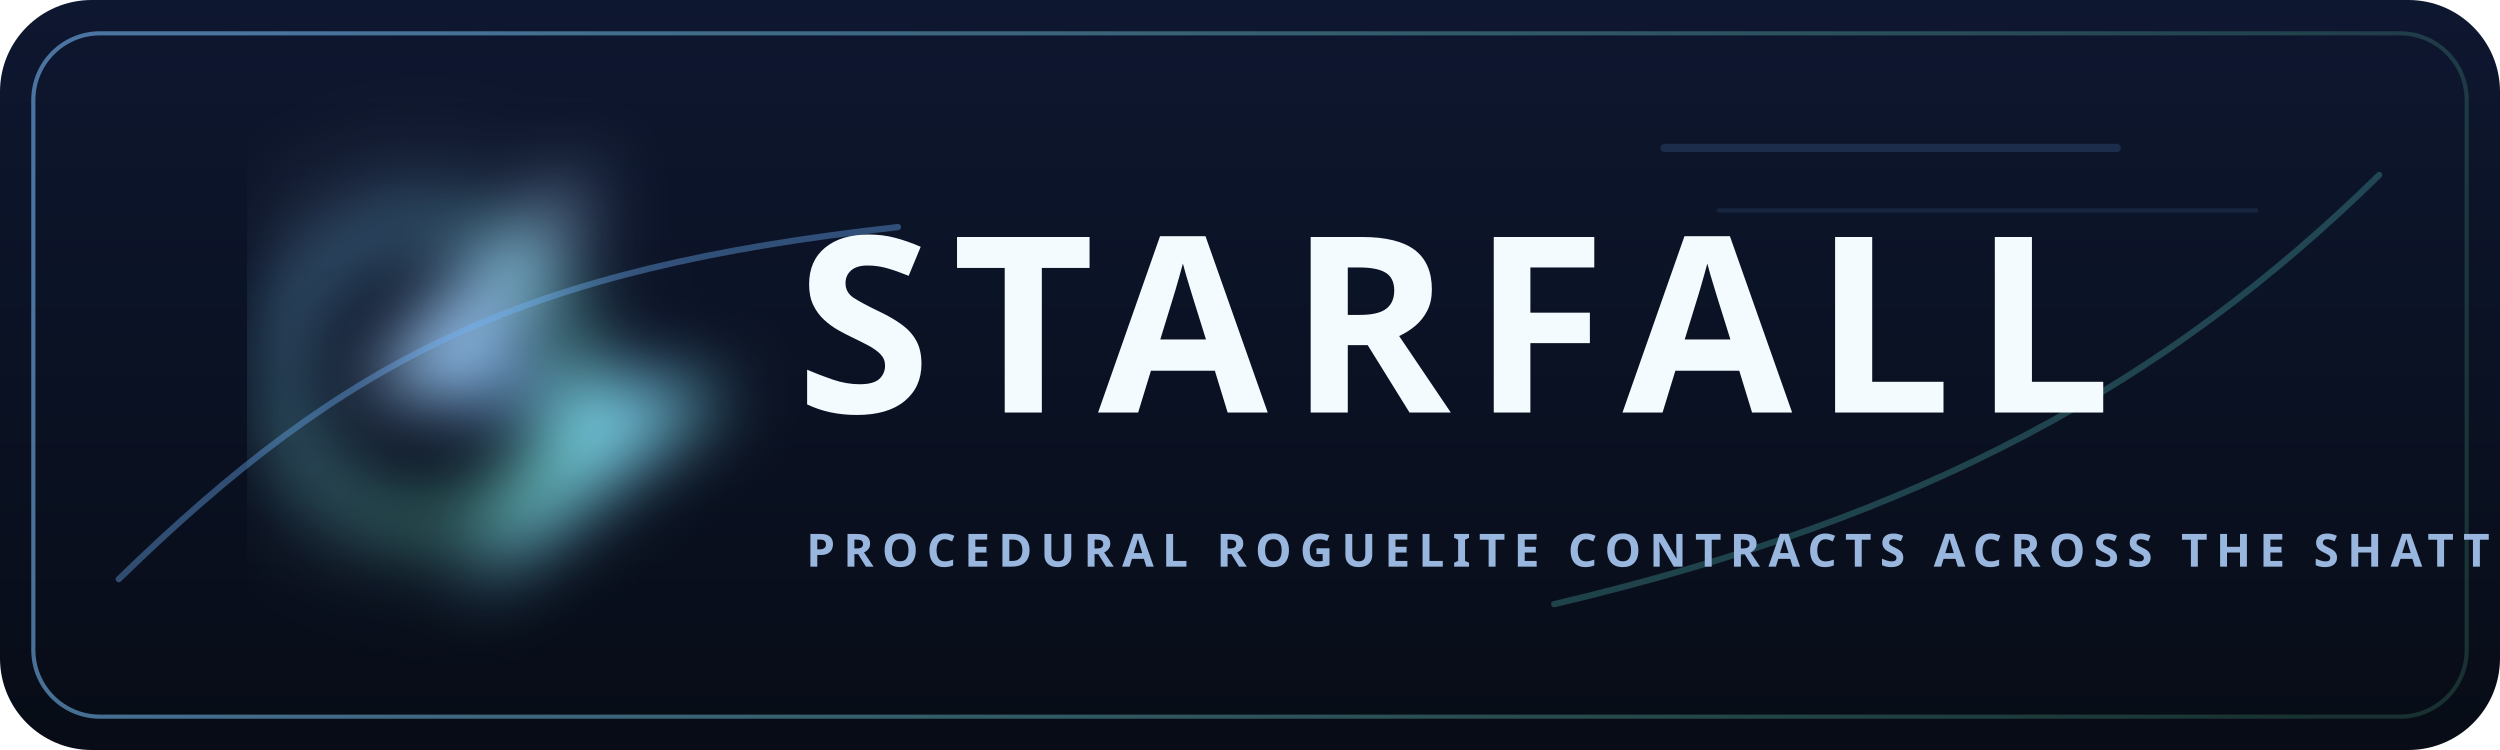
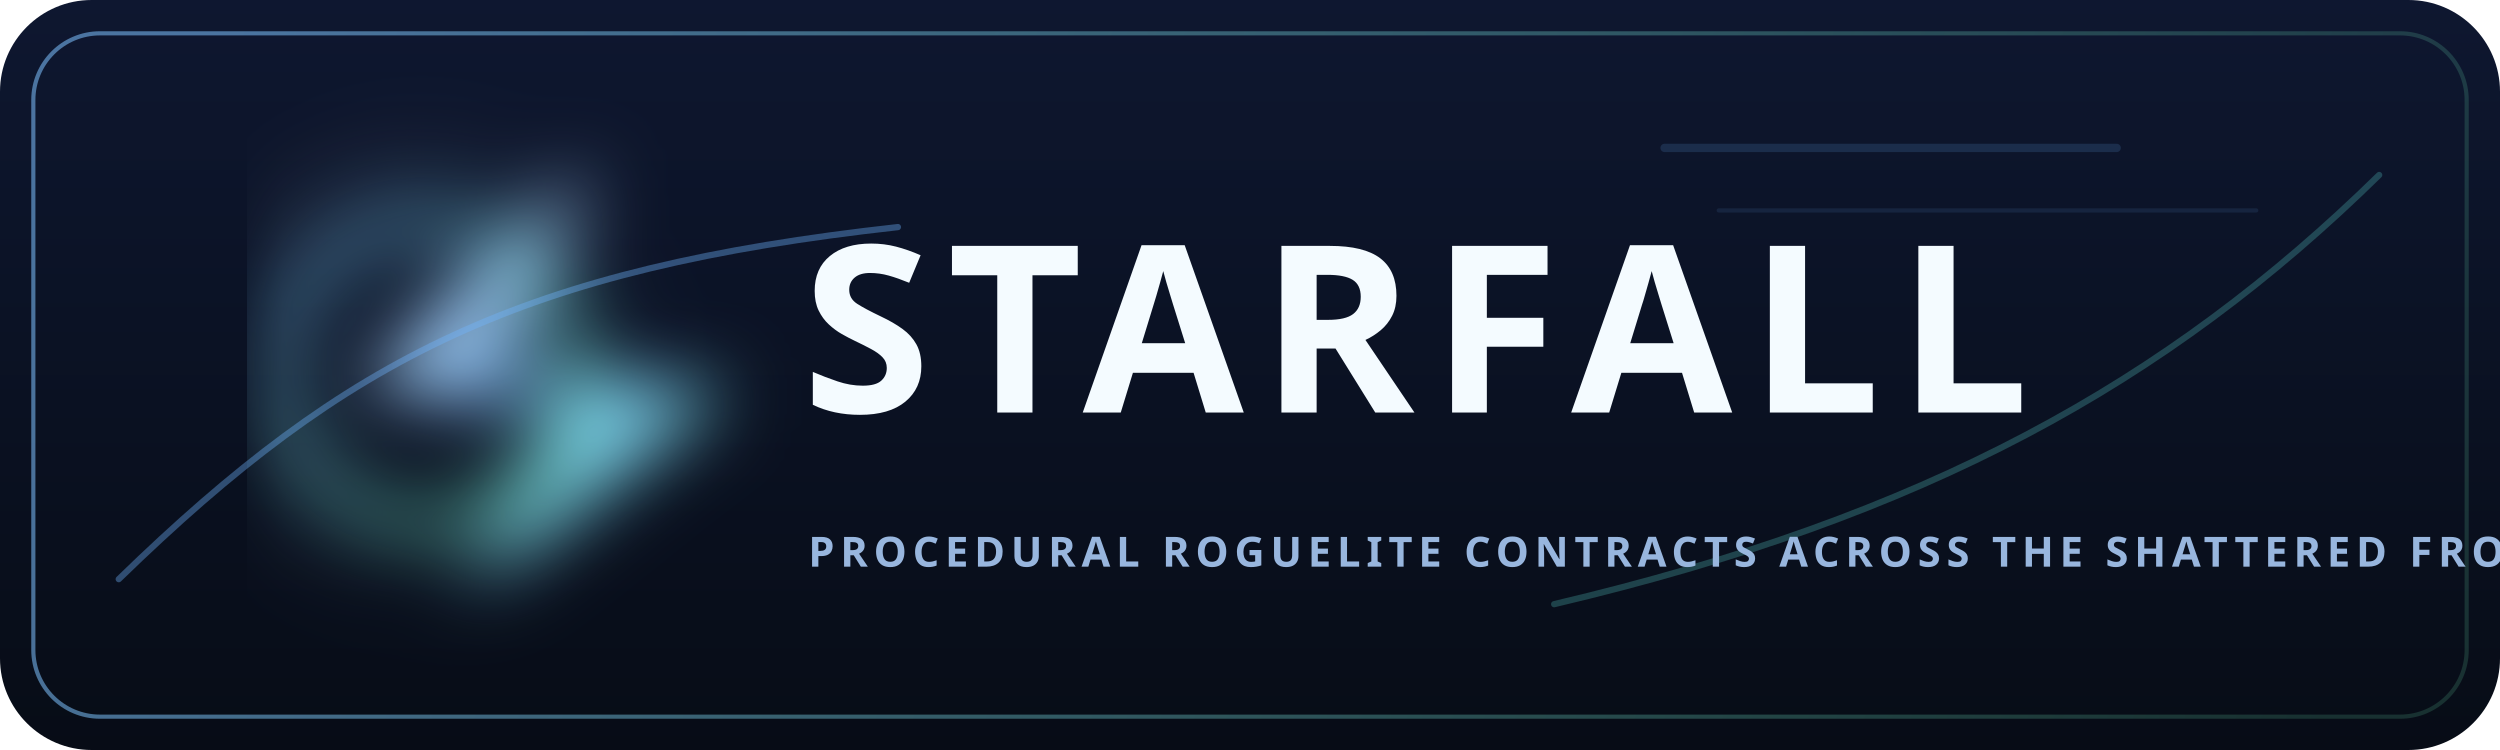
<svg xmlns="http://www.w3.org/2000/svg" width="1200" height="360" viewBox="0 0 1200 360" fill="none">
  <rect width="1200" height="360" rx="44" fill="url(#bg)" />
  <rect x="16" y="16" width="1168" height="328" rx="32" stroke="url(#frame)" stroke-width="2" />
  <g filter="url(#glow)">
    <path d="M171 186L286 78L237 179L351 187L222 286L271 197L171 186Z" fill="url(#shard)" />
    <circle cx="204" cy="179" r="72" stroke="url(#ring)" stroke-width="10" />
    <circle cx="204" cy="179" r="104" stroke="url(#ringFaint)" stroke-width="2" />
  </g>
  <g opacity="0.68">
    <path d="M57 278C167 171 251 129 431 109" stroke="#70B5FF" stroke-opacity="0.55" stroke-width="3" stroke-linecap="round" />
    <path d="M746 290C924 248 1040 184 1142 84" stroke="#6FFFF0" stroke-opacity="0.32" stroke-width="3" stroke-linecap="round" />
    <path d="M799 71L1016 71" stroke="#70B5FF" stroke-opacity="0.22" stroke-width="4" stroke-linecap="round" />
    <path d="M825 101L1083 101" stroke="#70B5FF" stroke-opacity="0.15" stroke-width="2" stroke-linecap="round" />
  </g>
-   <text x="382" y="198" fill="#F4FBFF" font-family="Segoe UI, Verdana, sans-serif" font-size="118" font-weight="800" letter-spacing="10">STARFALL</text>
-   <text x="387" y="272" fill="#98B6DE" font-family="Segoe UI, Verdana, sans-serif" font-size="22" font-weight="600" letter-spacing="4">
+   <text x="385" y="198" fill="#F4FBFF" font-family="Segoe UI, Verdana, sans-serif" font-size="112" font-weight="800" letter-spacing="8" textLength="730" lengthAdjust="spacingAndGlyphs">STARFALL</text>
+   <text x="388" y="272" fill="#98B6DE" font-family="Segoe UI, Verdana, sans-serif" font-size="20" font-weight="600" letter-spacing="2.8" textLength="742" lengthAdjust="spacingAndGlyphs">
    PROCEDURAL ROGUELITE CONTRACTS ACROSS THE SHATTERED FRONTIER
  </text>
  <defs>
    <linearGradient id="bg" x1="600" y1="0" x2="600" y2="360" gradientUnits="userSpaceOnUse">
      <stop stop-color="#0E1730" />
      <stop offset="1" stop-color="#070C16" />
    </linearGradient>
    <linearGradient id="frame" x1="94" y1="39" x2="1115" y2="335" gradientUnits="userSpaceOnUse">
      <stop stop-color="#7EC1FF" stop-opacity="0.55" />
      <stop offset="1" stop-color="#77FFC4" stop-opacity="0.15" />
    </linearGradient>
    <linearGradient id="shard" x1="171" y1="78" x2="351" y2="286" gradientUnits="userSpaceOnUse">
      <stop stop-color="#F2FBFF" />
      <stop offset="0.5" stop-color="#7EC1FF" />
      <stop offset="1" stop-color="#78FFCC" />
    </linearGradient>
    <linearGradient id="ring" x1="132" y1="107" x2="276" y2="251" gradientUnits="userSpaceOnUse">
      <stop stop-color="#7EC1FF" />
      <stop offset="1" stop-color="#77FFC4" />
    </linearGradient>
    <linearGradient id="ringFaint" x1="100" y1="75" x2="308" y2="283" gradientUnits="userSpaceOnUse">
      <stop stop-color="#F5FBFF" stop-opacity="0.85" />
      <stop offset="1" stop-color="#79B5FF" stop-opacity="0.08" />
    </linearGradient>
    <filter id="glow" x="119" y="26" width="284" height="312" filterUnits="userSpaceOnUse" color-interpolation-filters="sRGB">
      <feFlood flood-opacity="0" result="BackgroundImageFix" />
      <feBlend mode="normal" in="SourceGraphic" in2="BackgroundImageFix" result="shape" />
      <feGaussianBlur stdDeviation="18" result="effect1_foregroundBlur" />
    </filter>
  </defs>
</svg>
